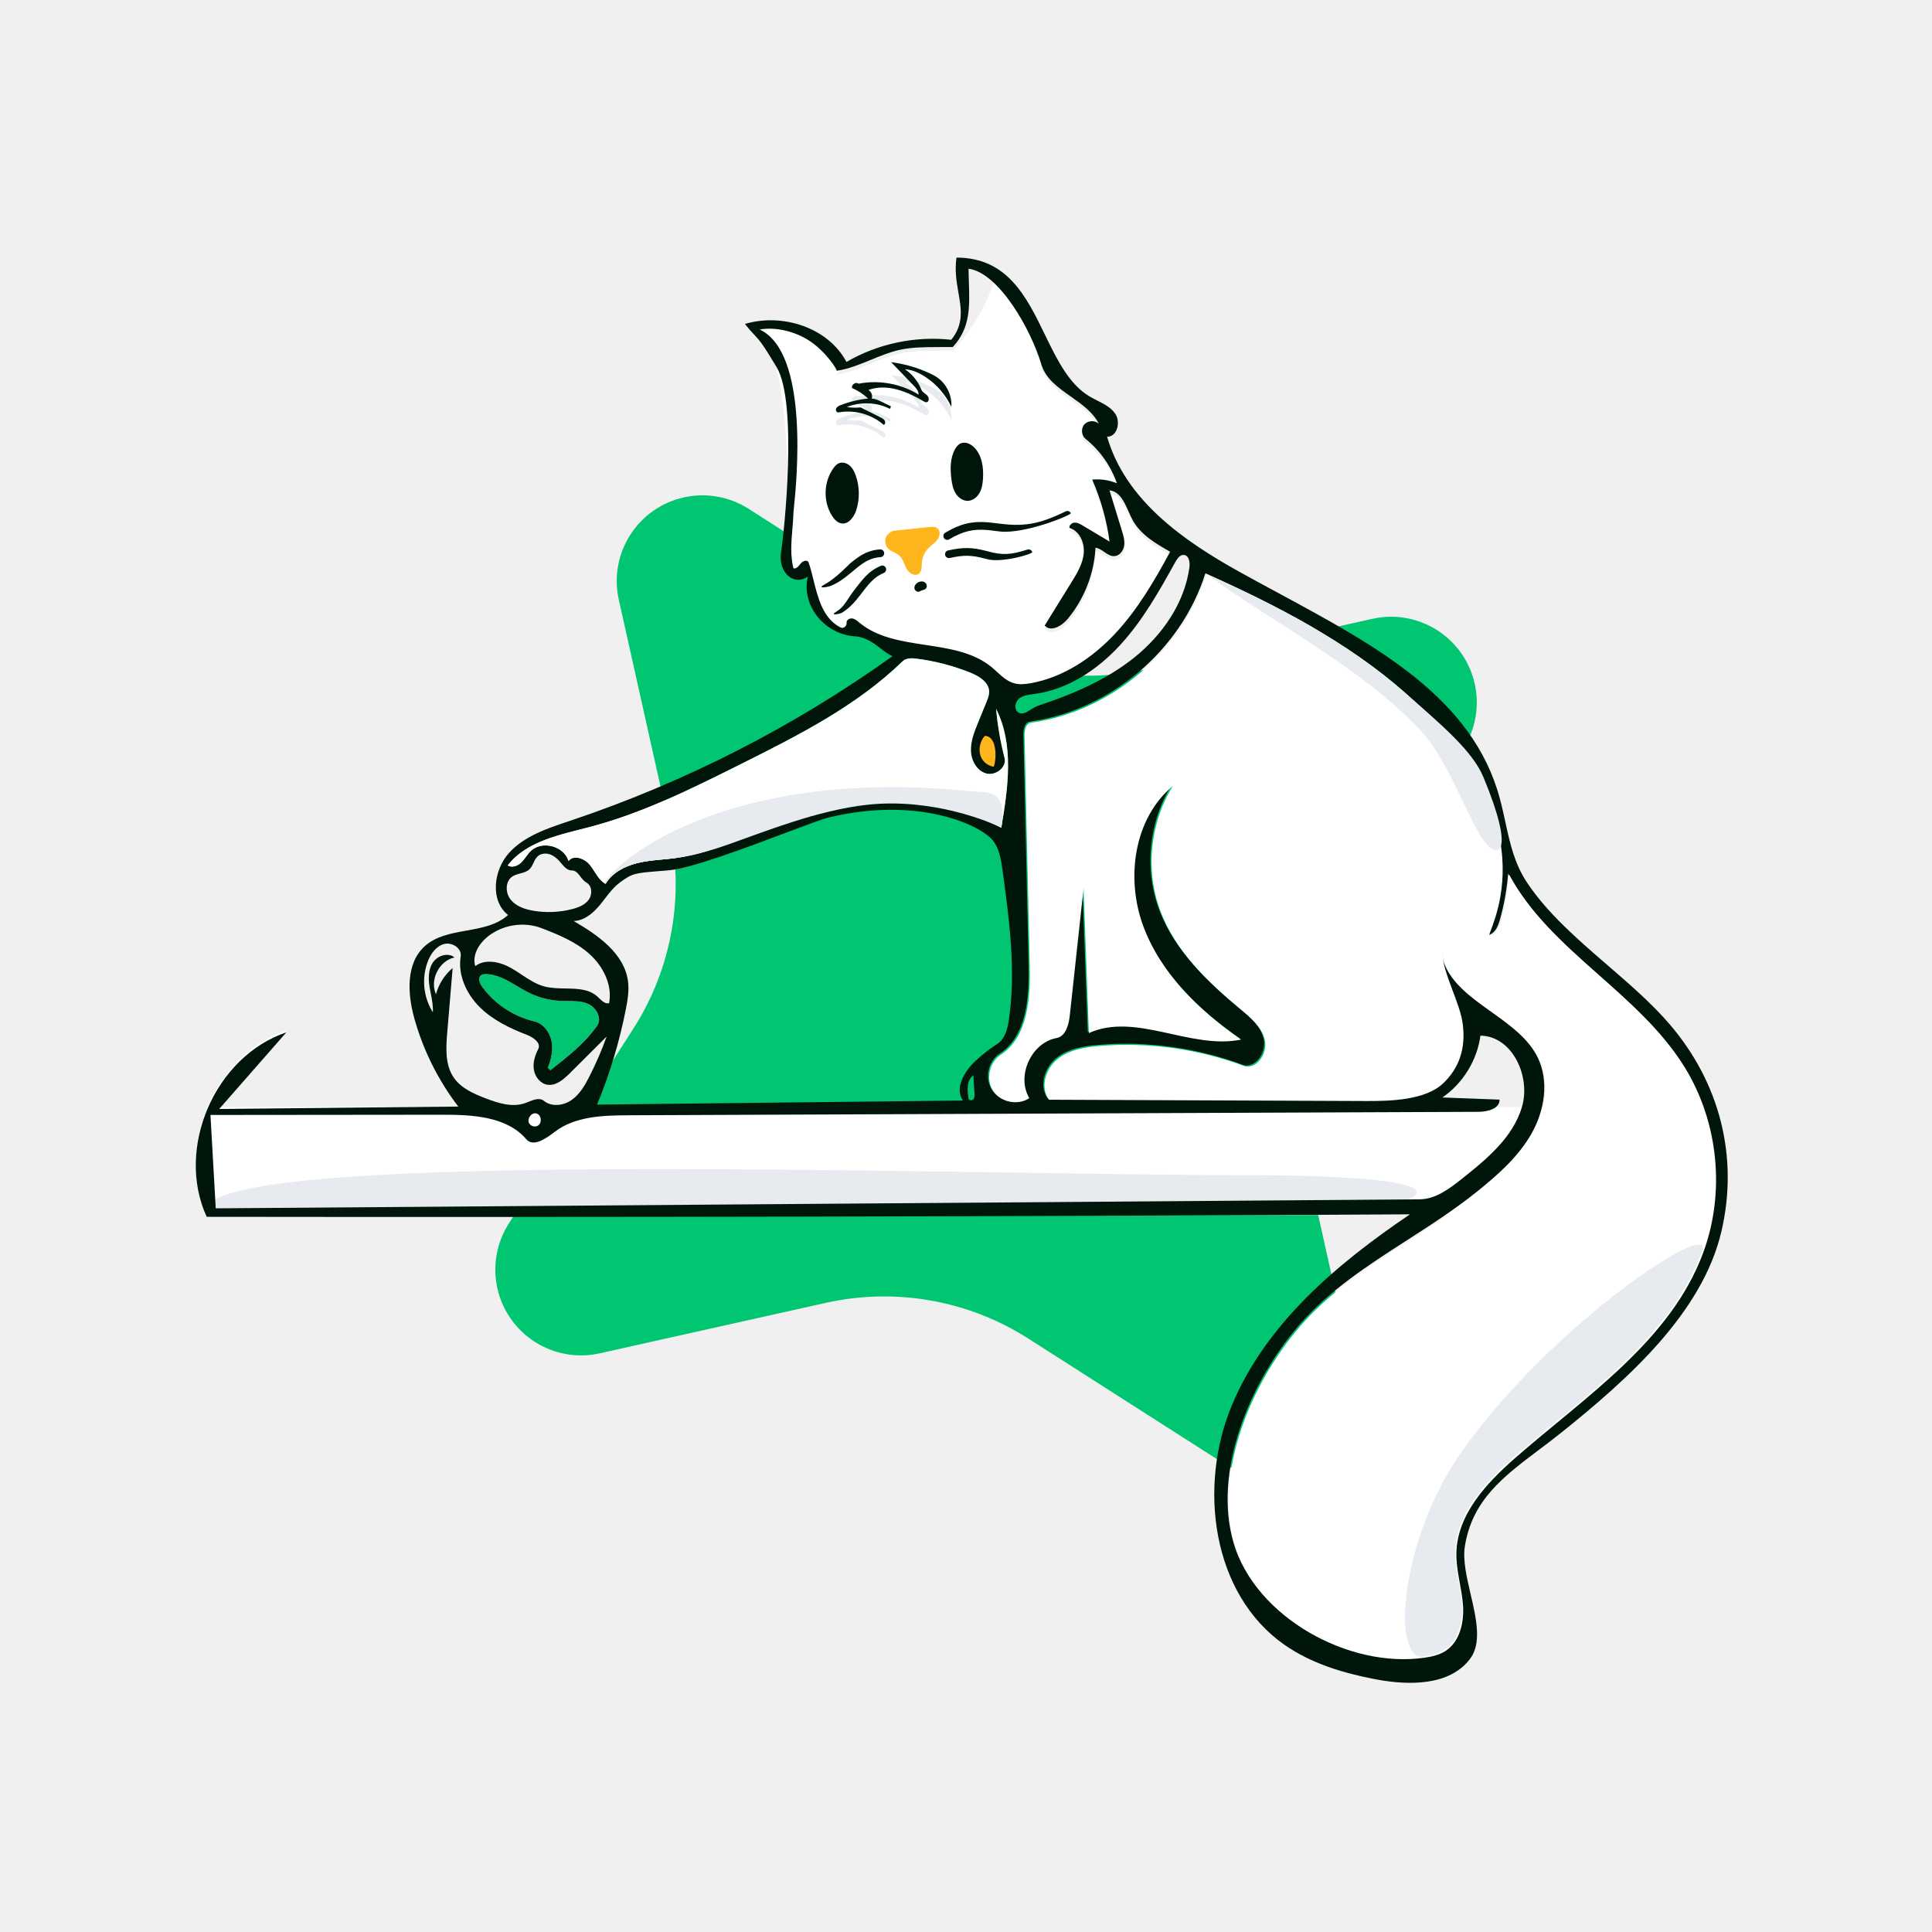
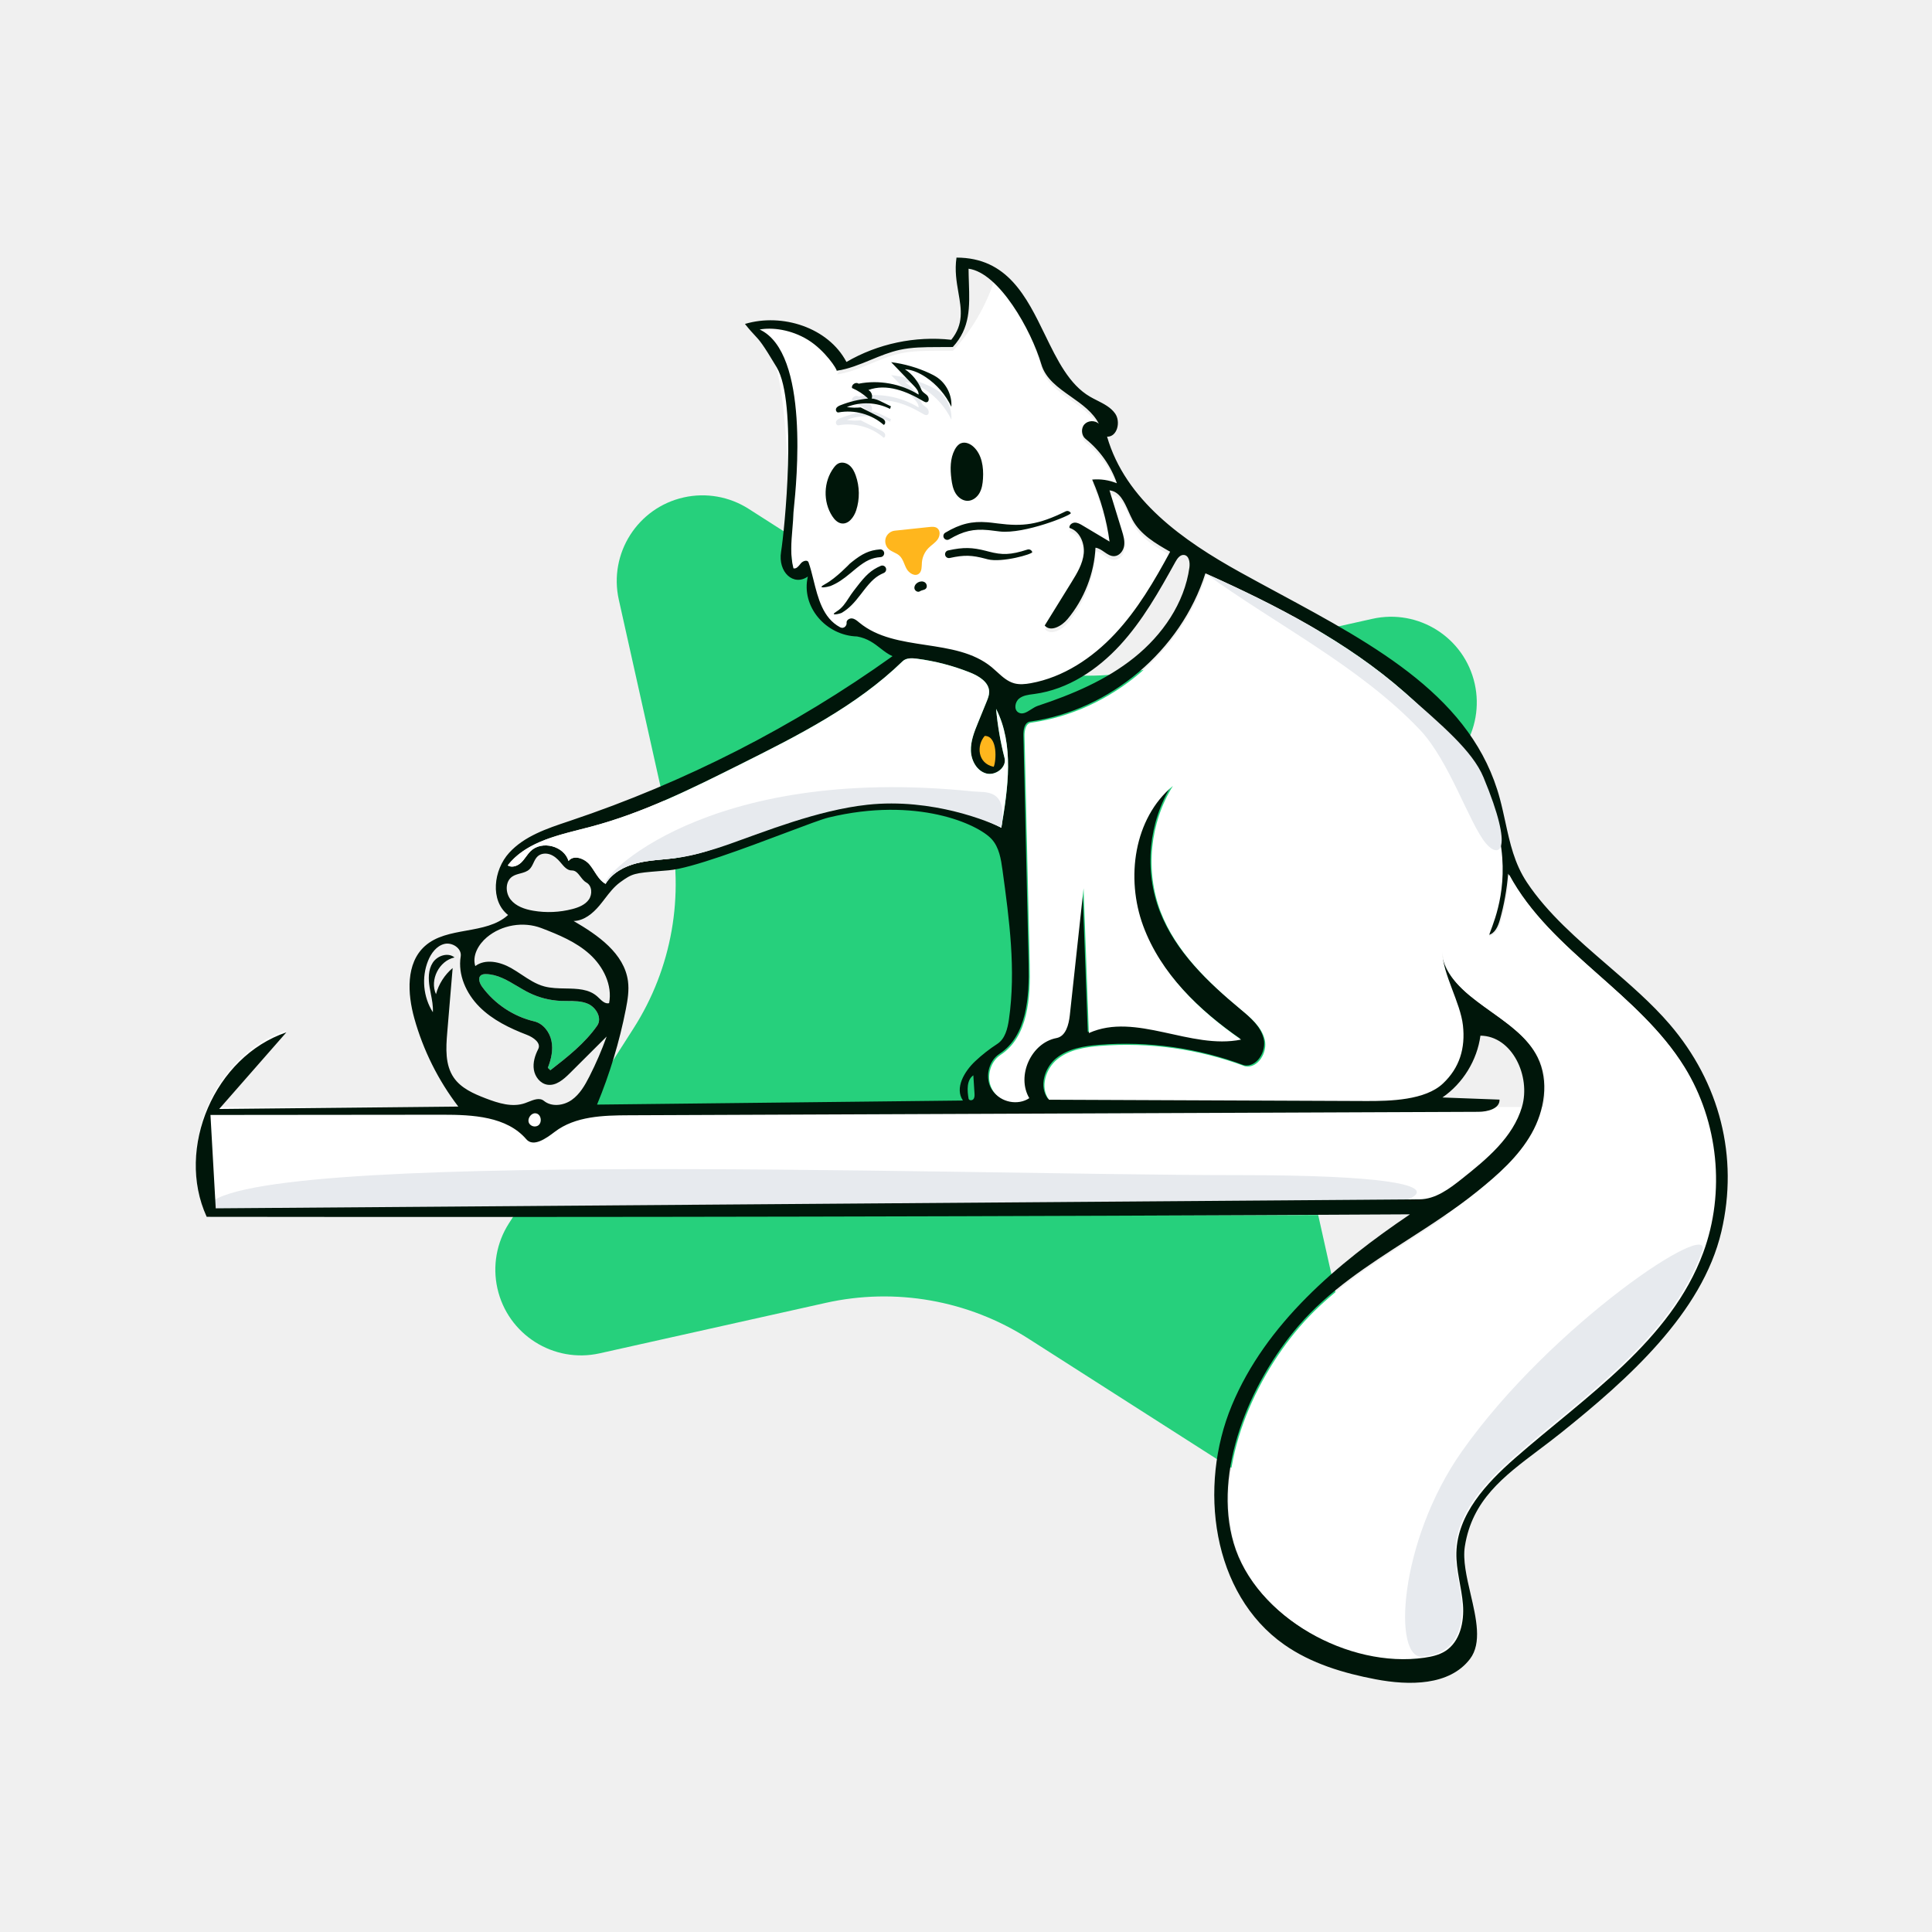
<svg xmlns="http://www.w3.org/2000/svg" width="320" height="320" viewBox="0 0 320 320" fill="none">
  <rect width="320" height="320" fill="none" />
-   <path fill-rule="evenodd" clip-rule="evenodd" d="M91.338 172.402C91.647 173.892 91.302 175.447 90.737 176.859C90.879 176.994 91.02 177.129 91.162 177.263C93.986 175.065 96.854 172.82 98.907 169.889C99.772 168.654 98.751 166.851 97.365 166.256C95.98 165.661 94.404 165.845 92.898 165.781C91.085 165.704 89.29 165.248 87.66 164.45C85.294 163.292 83.123 161.382 80.489 161.343C80.198 161.339 79.887 161.366 79.659 161.545C79.101 161.984 79.442 162.877 79.86 163.449C81.937 166.291 85.049 168.357 88.474 169.166C89.954 169.516 91.03 170.913 91.338 172.402Z" fill="#00C671" />
-   <path fill-rule="evenodd" clip-rule="evenodd" d="M136.772 215.796L99.332 224.152C91.679 225.86 84.091 221.041 82.384 213.388C81.56 209.7 82.242 205.836 84.277 202.651L104.934 170.327C111.294 160.376 113.423 148.299 110.851 136.773L102.495 99.333C100.787 91.68 105.606 84.093 113.258 82.385C116.946 81.562 120.811 82.243 123.995 84.278L156.32 104.935C166.271 111.295 178.347 113.424 189.873 110.852L227.314 102.496C234.966 100.788 242.554 105.607 244.262 113.259C245.085 116.948 244.404 120.812 242.368 123.996L221.711 156.321C215.352 166.272 213.222 178.348 215.795 189.874L224.151 227.315C225.858 234.967 221.04 242.555 213.387 244.263C209.699 245.086 205.835 244.405 202.65 242.37L170.326 221.712C160.374 215.353 148.298 213.223 136.772 215.796Z" fill="#00C671" />
+   <path fill-rule="evenodd" clip-rule="evenodd" d="M91.338 172.402C91.647 173.892 91.302 175.447 90.737 176.859C90.879 176.994 91.02 177.129 91.162 177.263C93.986 175.065 96.854 172.82 98.907 169.889C99.772 168.654 98.751 166.851 97.365 166.256C95.98 165.661 94.404 165.845 92.898 165.781C91.085 165.704 89.29 165.248 87.66 164.45C85.294 163.292 83.123 161.382 80.489 161.343C80.198 161.339 79.887 161.366 79.659 161.545C79.101 161.984 79.442 162.877 79.86 163.449C81.937 166.291 85.049 168.357 88.474 169.166C89.954 169.516 91.03 170.913 91.338 172.402Z" fill="#26D07C" />
+   <path fill-rule="evenodd" clip-rule="evenodd" d="M136.772 215.796L99.332 224.152C91.679 225.86 84.091 221.041 82.384 213.388C81.56 209.7 82.242 205.836 84.277 202.651L104.934 170.327C111.294 160.376 113.423 148.299 110.851 136.773L102.495 99.333C100.787 91.68 105.606 84.093 113.258 82.385C116.946 81.562 120.811 82.243 123.995 84.278L156.32 104.935C166.271 111.295 178.347 113.424 189.873 110.852L227.314 102.496C234.966 100.788 242.554 105.607 244.262 113.259C245.085 116.948 244.404 120.812 242.368 123.996L221.711 156.321C215.352 166.272 213.222 178.348 215.795 189.874L224.151 227.315C225.858 234.967 221.04 242.555 213.387 244.263C209.699 245.086 205.835 244.405 202.65 242.37L170.326 221.712C160.374 215.353 148.298 213.223 136.772 215.796Z" fill="#26D07C" />
  <path d="M268.456 201.22C268.456 201.22 100.667 201.308 34.235 201.22C29.021 189.853 35.581 174.664 47.431 170.667C43.722 174.897 40.014 179.128 36.305 183.359C42.821 183.293 268.456 183.359 268.456 183.359V201.22Z" fill="white" />
  <path fill-rule="evenodd" clip-rule="evenodd" d="M214.342 201.245C131.031 201.277 70.996 201.269 34.237 201.22C29.023 189.853 156.873 194.639 205.353 194.639C253.833 194.639 231.404 201.238 214.342 201.245Z" fill="#E7EAEE" />
  <path fill-rule="evenodd" clip-rule="evenodd" d="M179.646 70.908C180.238 70.233 181.407 70.183 182.054 70.805C179.963 66.663 173.844 65.421 172.529 60.971C170.846 55.274 168.364 49.813 165.177 44.8C163.851 49.729 161.318 54.329 157.861 58.084C156.962 58.088 156.063 58.092 155.163 58.096C153.12 58.105 151.059 58.117 149.064 58.556C145.474 59.346 142.257 61.487 138.62 62.02C138.889 61.682 139.159 61.344 139.428 61.007C139.353 60.658 138.848 60.499 138.587 60.741C138.126 58.909 136.642 57.47 134.959 56.612C133.275 55.754 130.793 54.158 125.824 54.578C131.853 61.326 129.986 89.421 131.469 94.745C131.975 94.88 132.362 94.327 132.691 93.92C133.02 93.512 133.788 93.262 133.966 93.755C135.2 97.178 135.376 102.445 139.161 104.485C139.892 104.878 140.326 104.143 140.269 103.785C140.197 103.327 140.747 102.975 141.205 103.044C141.663 103.114 142.029 103.445 142.386 103.74C148.407 108.712 158.266 106.149 164.294 111.112C165.485 112.093 166.535 113.371 168.021 113.783C168.908 114.03 169.854 113.933 170.76 113.77C176.156 112.803 180.96 109.601 184.708 105.601C188.456 101.6 191.254 96.816 193.859 91.992C191.458 90.633 188.935 89.151 187.631 86.721C186.604 84.805 185.972 82.06 183.811 81.826C184.496 84.052 185.182 86.278 185.867 88.504C186.118 89.319 186.372 90.169 186.239 91.012C186.107 91.854 185.463 92.682 184.611 92.725C183.455 92.783 182.641 91.474 181.493 91.325C181.275 95.631 179.622 99.852 176.857 103.16C175.898 104.308 174.053 105.35 173.08 104.214C174.558 101.827 176.035 99.44 177.513 97.052C178.434 95.565 179.379 94.008 179.548 92.266C179.716 90.525 178.853 88.549 177.179 88.042C177.104 87.581 177.59 87.186 178.056 87.172C178.522 87.158 178.952 87.405 179.352 87.644C180.843 88.533 182.333 89.422 183.824 90.311C183.348 86.777 182.376 83.309 180.944 80.043C182.331 79.912 183.75 80.124 185.038 80.655C184.046 77.785 182.228 75.207 179.857 73.31C179.156 72.748 179.054 71.583 179.646 70.908Z" fill="white" />
  <path fill-rule="evenodd" clip-rule="evenodd" d="M149.878 63.291C151.106 64.104 152.075 65.303 152.612 66.674C152.779 67.1 153.254 67.306 153.574 67.633C153.894 67.961 153.947 68.661 153.499 68.752C153.302 68.792 153.11 68.684 152.938 68.581C150.184 66.937 146.836 65.61 143.832 66.733C144.326 66.985 144.576 67.632 144.379 68.151C144.992 68.173 145.563 68.449 146.114 68.719C146.599 68.957 147.084 69.195 147.569 69.433C147.518 69.576 147.468 69.719 147.417 69.863C145.224 68.746 142.545 68.63 140.264 69.552C141.022 69.668 141.794 69.689 142.558 69.615C143.671 70.176 144.784 70.737 145.897 71.298C146.145 71.423 146.406 71.56 146.545 71.8C146.685 72.04 146.632 72.411 146.373 72.51C144.361 70.736 141.516 69.952 138.88 70.445C138.572 70.502 138.362 70.073 138.493 69.789C138.623 69.504 138.936 69.358 139.227 69.244C140.689 68.668 142.23 68.296 143.792 68.141C143.011 67.416 142.105 66.826 141.127 66.402C140.966 65.851 141.761 65.323 142.206 65.685C145.591 65.022 149.217 65.68 152.152 67.491C152.177 66.915 151.75 66.431 151.35 66.015C150.101 64.717 148.852 63.419 147.603 62.12C149.79 62.397 151.934 63.013 153.935 63.939C154.387 64.148 154.834 64.374 155.244 64.658C156.788 65.727 157.706 67.638 157.576 69.511C156.641 67.535 155.161 65.82 153.343 64.606C152.304 63.912 151.125 63.371 149.878 63.291V63.291Z" fill="#E7EAEE" />
  <path fill-rule="evenodd" clip-rule="evenodd" d="M70.373 156.702C67.206 159.545 67.482 164.575 68.625 168.674C70.096 173.948 72.583 178.937 75.91 183.285L36.305 183.683L47.431 170.991C35.581 174.988 29.021 190.177 34.235 201.544C100.667 201.632 167.099 201.496 233.53 201.136C221.413 209.325 209.667 219.259 204.037 232.756C198.406 246.253 200.738 263.998 212.707 272.401C217.165 275.53 222.519 277.134 227.871 278.148C233.389 279.193 240.072 279.237 243.478 274.771C245.468 272.162 244.517 268.07 243.576 264.022C242.92 261.199 242.269 258.397 242.625 256.137C243.831 248.472 248.991 244.585 254.879 240.15C256.116 239.218 257.385 238.263 258.656 237.242C269.51 228.531 281.953 217.517 285.12 203.965C288.014 191.586 284.829 179.307 276.554 169.656C273.575 166.182 269.912 163.019 266.231 159.841L266.231 159.841C261.284 155.57 256.304 151.27 252.903 146.145C250.827 143.015 250.099 139.669 249.335 136.158C249.06 134.898 248.782 133.617 248.434 132.316C243.973 115.621 228.064 107.036 211.683 98.197C209.609 97.078 207.527 95.954 205.459 94.809C195.979 89.561 186.411 82.842 183.367 72.326C185.046 72.391 185.668 69.868 184.701 68.494C183.982 67.473 182.845 66.898 181.712 66.325C181.321 66.127 180.931 65.93 180.558 65.714C177.096 63.713 175.112 59.631 173.08 55.45C170.027 49.169 166.866 42.667 158.427 42.667C158.109 44.798 158.438 46.696 158.746 48.475C159.223 51.224 159.65 53.686 157.561 56.279C151.581 55.616 145.398 56.924 140.198 59.952C137.192 54.245 129.567 51.807 123.387 53.655C124.17 54.64 124.634 55.134 125.019 55.544L125.019 55.544C125.831 56.409 126.29 56.897 128.648 60.84C132.122 66.65 129.921 88.007 129.371 91.384C128.821 94.76 131.423 97.16 133.803 95.493C132.644 100.498 136.82 105.274 141.956 105.418C143.709 105.731 144.799 106.579 145.829 107.381C146.47 107.88 147.088 108.361 147.828 108.683C131.521 120.347 113.47 129.566 94.461 135.938L94.127 136.05C90.57 137.24 86.853 138.484 84.334 141.248C81.737 144.099 81.127 149.159 84.15 151.554C82.304 153.228 79.778 153.683 77.252 154.138C74.736 154.591 72.219 155.045 70.373 156.702ZM238.823 179.274C235.88 182.055 230.118 182.2 226.069 182.184L173.564 181.969C172.048 179.953 172.986 176.856 174.945 175.267C176.905 173.679 179.543 173.251 182.057 173.052C190.173 172.41 198.427 173.576 206.047 176.441C208.187 176.822 209.812 174.122 209.295 172.011C208.778 169.9 206.98 168.391 205.309 167.002C199.915 162.521 194.626 157.474 192.094 150.935C189.468 144.153 190.23 136.153 194.088 129.988C187.61 135.369 186.25 145.261 189.159 153.164C192.068 161.066 198.456 167.213 205.378 172.009C201.597 172.785 197.673 171.921 193.788 171.067L193.788 171.066C189.08 170.031 184.431 169.008 180.168 170.929L179.289 146.948L177.01 167.968C176.84 169.531 176.348 171.465 174.804 171.755C170.611 172.544 168.125 178.035 170.299 181.707C168.425 182.971 165.567 182.405 164.316 180.523C163.065 178.64 163.651 175.786 165.542 174.548C170.131 171.547 170.494 165.081 170.369 159.6L169.507 121.757C169.486 120.843 169.693 119.642 170.598 119.516C183.846 117.676 195.624 107.722 199.648 94.967C211.389 100.226 223.131 106.29 232.604 114.641C254.284 133.753 248.338 149.644 246.782 153.801C246.51 154.529 246.372 154.898 246.541 154.86C247.622 154.618 248.135 153.401 248.434 152.334C249.133 149.843 249.589 147.283 249.792 144.704C253.369 151.351 259.066 156.401 264.775 161.461C269.992 166.087 275.219 170.721 278.846 176.59C284.44 185.641 285.611 197.289 281.93 207.273C277.582 219.066 267.59 227.315 257.734 235.452C255.366 237.407 253.005 239.356 250.733 241.346C245.977 245.51 241.192 250.671 241.039 256.99C240.998 258.684 241.3 260.353 241.603 262.025C241.817 263.206 242.031 264.389 242.125 265.583C242.35 268.465 241.639 271.744 239.198 273.294C238.169 273.947 236.945 274.216 235.738 274.391C223.229 276.197 207.905 267.732 204.336 255.607C200.835 243.708 206.981 229.029 215.057 219.616C220.074 213.768 226.566 209.589 233.079 205.396C237.05 202.839 241.029 200.278 244.687 197.33C248.115 194.567 251.5 191.589 253.669 187.758C255.838 183.927 256.617 179.057 254.669 175.109C253.072 171.874 249.925 169.627 246.839 167.424C242.959 164.654 239.175 161.953 238.692 157.442C238.751 159.469 239.607 161.739 240.455 163.99L240.455 163.99C241.195 165.952 241.929 167.899 242.124 169.656C242.543 173.429 241.581 176.667 238.823 179.274ZM245.207 171.538C250.477 171.596 253.573 178.268 252.09 183.326C250.608 188.384 246.253 191.984 242.124 195.26C240.052 196.903 237.765 198.627 235.12 198.646L35.733 200.138L34.859 184.671L73.314 184.634C78.288 184.629 83.927 184.914 87.167 188.688C88.345 190.06 90.443 188.566 91.881 187.468C95.286 184.867 99.91 184.74 104.194 184.723L244.881 184.152C246.39 184.146 248.42 183.639 248.37 182.131L238.91 181.776C242.308 179.437 244.652 175.625 245.207 171.538ZM98.891 182.956C101.001 177.859 102.602 172.551 103.663 167.137C103.96 165.617 104.216 164.06 104.014 162.524C103.407 157.914 99.029 154.88 95.008 152.546C96.724 152.512 98.188 151.298 99.29 149.981C99.597 149.615 99.889 149.234 100.182 148.853L100.182 148.852C100.942 147.864 101.701 146.876 102.701 146.145C104.754 144.645 105.082 144.618 109.322 144.27C109.758 144.234 110.236 144.195 110.762 144.151C114.49 143.835 123.507 140.437 130.091 137.957L130.091 137.957L130.092 137.957L130.092 137.956C133.451 136.691 136.176 135.664 137.242 135.407C151.845 131.883 161.967 136.497 164.246 138.983C165.49 140.34 165.795 142.286 166.045 144.11C167.17 152.315 168.294 160.649 167.11 168.846C166.889 170.376 166.48 172.063 165.183 172.904C163.882 173.747 162.656 174.706 161.527 175.768C159.716 177.47 158.087 180.233 159.494 182.282L98.891 182.956ZM182.009 70.197C181.361 69.575 180.193 69.625 179.6 70.3C179.008 70.975 179.111 72.14 179.812 72.701C182.182 74.598 184.001 77.177 184.993 80.046C183.704 79.515 182.286 79.303 180.899 79.434C182.33 82.701 183.303 86.168 183.779 89.703L179.307 87.035C178.906 86.796 178.477 86.55 178.011 86.563C177.544 86.577 177.059 86.973 177.133 87.433C178.808 87.941 179.671 89.916 179.502 91.658C179.334 93.399 178.389 94.956 177.468 96.444L173.035 103.606C174.008 104.741 175.853 103.699 176.812 102.551C179.577 99.243 181.23 95.022 181.448 90.717C181.981 90.786 182.442 91.105 182.899 91.422C183.425 91.786 183.946 92.147 184.565 92.116C185.417 92.073 186.061 91.246 186.194 90.403C186.327 89.561 186.073 88.71 185.822 87.895L183.766 81.217C185.442 81.399 186.198 83.091 186.932 84.736C187.145 85.211 187.355 85.682 187.586 86.112C188.89 88.543 191.413 90.025 193.813 91.384C191.208 96.207 188.41 100.991 184.662 104.992C180.915 108.993 176.11 112.194 170.714 113.162C169.808 113.324 168.863 113.421 167.976 113.175C166.864 112.866 165.997 112.074 165.133 111.284L165.132 111.284L165.132 111.283L165.132 111.283L165.132 111.283C164.84 111.017 164.549 110.751 164.249 110.503C161.236 108.023 157.268 107.423 153.299 106.822C149.326 106.22 145.353 105.619 142.341 103.132L142.255 103.061C141.924 102.785 141.581 102.499 141.159 102.436C140.701 102.366 140.152 102.719 140.224 103.176C140.281 103.534 139.846 104.27 139.116 103.876C136.299 102.358 135.481 99.053 134.738 96.051L134.738 96.051L134.738 96.051L134.738 96.051L134.738 96.051C134.483 95.018 134.236 94.022 133.92 93.146C133.742 92.654 132.974 92.904 132.645 93.311C132.626 93.334 132.607 93.358 132.588 93.383L132.565 93.411C132.254 93.802 131.889 94.26 131.423 94.136C130.868 92.094 131.061 89.785 131.249 87.551C131.325 86.642 131.4 85.745 131.423 84.883C131.425 84.806 131.449 84.572 131.487 84.206L131.487 84.204L131.487 84.201L131.487 84.201C131.918 79.997 134.123 58.441 125.823 54.578C127.797 54.189 130.981 54.549 133.803 56.279C136.658 58.031 138.71 61.241 138.574 61.411C140.546 61.122 142.395 60.361 144.246 59.598C145.809 58.954 147.375 58.309 149.019 57.947C151.014 57.508 153.075 57.497 155.118 57.488L157.816 57.475C160.722 54.318 160.61 50.859 160.48 46.847C160.455 46.088 160.43 45.309 160.424 44.508C165.461 45.169 170.801 54.665 172.484 60.362C173.187 62.742 175.263 64.204 177.363 65.683C179.19 66.97 181.036 68.269 182.009 70.197ZM96.15 137.371L96.151 137.371L96.153 137.371L96.156 137.37L96.157 137.369C96.731 137.224 97.302 137.079 97.865 136.93C106.519 134.64 114.596 130.611 122.602 126.608C132.142 121.839 141.845 116.956 149.498 109.528C150.089 108.954 151.028 108.994 151.845 109.099C154.868 109.489 157.842 110.261 160.672 111.39C162.156 111.982 163.824 112.998 163.835 114.596C163.838 115.158 163.623 115.696 163.41 116.216L161.985 119.71C161.377 121.2 160.758 122.746 160.811 124.355C160.863 125.963 161.777 127.661 163.325 128.103C164.872 128.545 166.784 127.105 166.384 125.546C165.7 122.876 165.231 120.151 164.984 117.406C168 123.378 166.96 130.504 165.848 137.101C161.857 134.998 157.679 133.25 153.379 131.883C151.903 131.414 150.247 131 148.852 131.675C145.437 133.326 139.008 133.766 138.375 133.323C137.742 132.879 136.876 133.093 136.146 133.349C134.972 133.762 132.734 134.634 130.061 135.677L130.059 135.677L130.059 135.677L130.058 135.677L130.058 135.677L130.058 135.678C123.495 138.236 114.309 141.818 111.78 142.138C111.114 142.222 110.444 142.285 109.775 142.347L109.775 142.347C108.327 142.482 106.88 142.617 105.473 142.973C103.415 143.494 101.387 144.572 100.298 146.394C99.484 145.947 98.976 145.155 98.465 144.36C98.219 143.976 97.972 143.59 97.689 143.243C96.822 142.174 95 141.514 94.168 142.611C93.438 140.115 89.742 139.151 87.886 140.973C87.6 141.255 87.36 141.579 87.121 141.903C86.872 142.241 86.624 142.578 86.322 142.867C85.729 143.433 84.781 143.783 84.093 143.336C86.903 139.719 91.633 138.518 96.15 137.371ZM86.991 182.705C84.871 183.468 82.532 182.725 80.429 181.917C78.441 181.153 76.365 180.242 75.158 178.488C73.704 176.377 73.861 173.591 74.075 171.037L74.972 160.338C73.642 161.457 72.665 162.99 72.212 164.668C71.137 162.296 72.736 159.129 75.283 158.585C74.207 157.694 72.436 158.279 71.677 159.451C70.917 160.624 70.934 162.134 71.156 163.513C71.216 163.885 71.289 164.257 71.362 164.628C71.559 165.634 71.757 166.64 71.696 167.658C70.098 165.16 69.793 161.881 70.904 159.131C71.407 157.886 72.299 156.667 73.603 156.346C74.907 156.026 76.521 157.091 76.305 158.417C75.81 161.455 77.227 164.573 79.399 166.754C81.572 168.934 84.418 170.308 87.291 171.411C88.349 171.818 89.664 172.748 89.148 173.756C88.61 174.81 88.238 176.002 88.423 177.17C88.608 178.339 89.464 179.455 90.63 179.657C92.067 179.905 93.346 178.792 94.379 177.763L100.482 171.682C99.669 173.942 98.715 176.151 97.627 178.293C96.882 179.759 96.03 181.245 94.684 182.19C93.337 183.134 91.365 183.38 90.092 182.339C89.382 181.759 88.414 182.145 87.512 182.504C87.335 182.575 87.16 182.644 86.991 182.705ZM86.387 161.427L86.386 161.427C85.817 161.05 85.247 160.672 84.657 160.339C82.828 159.307 80.399 158.752 78.72 160.013C78.182 158.281 79.246 156.42 80.634 155.252C83.089 153.185 86.688 152.579 89.685 153.727C92.526 154.817 95.41 156.002 97.667 158.043C99.924 160.084 101.466 163.17 100.887 166.157C100.252 166.312 99.722 165.802 99.227 165.326C99.133 165.235 99.04 165.145 98.947 165.062C97.544 163.792 95.618 163.758 93.656 163.723C92.463 163.701 91.257 163.68 90.146 163.38C88.773 163.01 87.581 162.219 86.387 161.427ZM90.738 176.86C91.303 175.447 91.648 173.892 91.339 172.403C91.031 170.913 89.955 169.517 88.475 169.167C85.05 168.357 81.937 166.291 79.861 163.45C79.443 162.877 79.102 161.984 79.659 161.546C79.888 161.366 80.199 161.339 80.49 161.343C82.365 161.371 84.006 162.348 85.649 163.326C86.314 163.721 86.979 164.117 87.661 164.451C89.29 165.248 91.086 165.704 92.899 165.781C93.262 165.796 93.629 165.797 93.996 165.798H93.997C95.154 165.802 96.314 165.805 97.366 166.256C98.751 166.851 99.773 168.654 98.908 169.889C96.855 172.821 93.987 175.065 91.162 177.264L90.738 176.86ZM194.683 93.069C194.998 92.499 195.466 91.846 196.112 91.919C196.949 92.014 197.118 93.157 197.003 93.992C196.187 99.914 192.522 105.179 187.858 108.919C183.194 112.659 177.583 115.027 171.907 116.904C171.517 117.033 171.135 117.276 170.759 117.515C170.042 117.971 169.349 118.412 168.676 118.008C167.9 117.543 168.098 116.266 168.804 115.7C169.445 115.187 170.298 115.077 171.12 114.971L171.122 114.97C171.206 114.96 171.289 114.949 171.371 114.938C176.859 114.199 181.76 110.943 185.509 106.868C189.258 102.793 192.001 97.914 194.683 93.069ZM92.928 142.953C93.422 143.542 93.967 144.191 94.717 144.174C95.348 144.161 95.742 144.673 96.149 145.204C96.438 145.581 96.734 145.967 97.127 146.181C98.067 146.693 98.147 148.12 97.53 148.995C96.914 149.869 95.843 150.295 94.807 150.566C92.696 151.117 90.466 151.213 88.315 150.843C86.912 150.602 85.457 150.109 84.573 148.994C83.689 147.878 83.664 146.005 84.835 145.195C85.226 144.924 85.698 144.798 86.166 144.673C86.726 144.523 87.281 144.374 87.692 143.983C87.997 143.692 88.18 143.305 88.363 142.918C88.554 142.513 88.745 142.108 89.076 141.816C89.612 141.343 90.424 141.279 91.099 141.515C91.773 141.751 92.328 142.246 92.791 142.79C92.836 142.843 92.882 142.898 92.928 142.953ZM88.974 186.501C88.757 186.586 88.512 186.6 88.287 186.54C88.069 186.481 87.871 186.353 87.727 186.179C87.143 185.471 87.957 184.192 88.846 184.421C89.734 184.651 89.828 186.164 88.974 186.501ZM161.223 182.06C161.007 182.319 160.479 182.292 160.423 181.959C160.193 180.591 160.083 178.908 161.215 178.106L161.407 181.091C161.428 181.428 161.439 181.801 161.223 182.06ZM149.877 61.158C151.105 61.971 152.074 63.169 152.611 64.541C152.72 64.82 152.962 65.005 153.205 65.191C153.334 65.289 153.462 65.387 153.573 65.5C153.893 65.828 153.946 66.527 153.497 66.619C153.301 66.659 153.108 66.551 152.936 66.448C150.183 64.804 146.835 63.477 143.831 64.599C144.325 64.852 144.574 65.499 144.377 66.017C144.99 66.04 145.562 66.315 146.113 66.586L147.568 67.3L147.415 67.729C145.222 66.613 142.544 66.496 140.262 67.419C141.021 67.534 141.793 67.555 142.556 67.482L145.896 69.165C146.143 69.29 146.405 69.427 146.544 69.667C146.683 69.906 146.63 70.278 146.371 70.377C144.36 68.603 141.515 67.819 138.879 68.311C138.571 68.369 138.361 67.94 138.491 67.655C138.622 67.371 138.935 67.225 139.226 67.11C140.687 66.535 142.228 66.163 143.791 66.008C143.009 65.283 142.104 64.692 141.126 64.269C140.965 63.718 141.76 63.19 142.205 63.552C145.59 62.888 149.216 63.547 152.151 65.358C152.176 64.782 151.749 64.297 151.349 63.882L147.602 59.987C149.789 60.264 151.933 60.88 153.934 61.806C154.386 62.015 154.833 62.241 155.243 62.525C156.787 63.593 157.705 65.505 157.575 67.378C156.64 65.401 155.16 63.686 153.342 62.472C152.302 61.778 151.124 61.238 149.877 61.158ZM157.582 79.346C157.369 77.693 157.36 75.93 158.146 74.461C158.381 74.022 158.707 73.599 159.17 73.415C159.879 73.133 160.694 73.493 161.253 74.012C162.639 75.299 162.934 77.384 162.815 79.272C162.764 80.092 162.643 80.931 162.241 81.648C161.839 82.365 161.103 82.942 160.282 82.954C159.456 82.966 158.703 82.408 158.274 81.703C157.845 80.999 157.687 80.165 157.582 79.346ZM137.849 85.495C136.29 83.109 136.395 79.752 138.1 77.469C138.304 77.196 138.535 76.931 138.838 76.775C139.428 76.472 140.181 76.655 140.692 77.078C141.203 77.501 141.51 78.121 141.733 78.746C142.391 80.598 142.419 82.668 141.809 84.536C141.439 85.669 140.522 86.895 139.348 86.69C138.7 86.577 138.209 86.045 137.849 85.495ZM152.823 97.749C153.011 97.697 153.197 97.645 153.335 97.513C153.627 97.234 153.524 96.694 153.193 96.462C152.861 96.231 152.395 96.271 152.042 96.467C151.684 96.666 151.399 97.058 151.46 97.463C151.52 97.868 152.038 98.171 152.371 97.932C152.503 97.838 152.664 97.793 152.823 97.749ZM157.032 91.171C159.621 90.597 161.067 90.67 163.288 91.236L163.756 91.358C165.972 91.936 167.356 91.939 170.168 91.027C170.504 90.918 170.865 91.103 170.974 91.439C171.083 91.775 165.951 93.233 163.606 92.641L163.173 92.528C161.013 91.961 159.757 91.878 157.309 92.42C156.964 92.497 156.622 92.279 156.546 91.934C156.47 91.589 156.687 91.247 157.032 91.171ZM177.361 84.99C177.205 84.672 176.822 84.542 176.505 84.698C171.95 86.94 169.426 87.232 165.273 86.702L164.225 86.572C164.105 86.558 164 86.547 163.89 86.537L163.516 86.503C161.043 86.309 159.082 86.728 156.567 88.231C156.263 88.412 156.164 88.805 156.345 89.109C156.527 89.412 156.92 89.511 157.223 89.33C159.564 87.932 161.292 87.585 163.602 87.795C163.755 87.809 163.882 87.822 164.031 87.838L165.567 88.027C169.693 88.506 177.518 85.307 177.361 84.99ZM145.763 90.998C146.116 90.973 146.422 91.238 146.447 91.591C146.472 91.943 146.207 92.249 145.854 92.275C144.395 92.378 143.39 92.875 141.882 94.09L141.336 94.541L141.189 94.665L140.949 94.865C139.619 95.974 138.733 96.578 137.559 97.06C137.232 97.194 134.973 97.653 136.724 96.71C138.474 95.768 140.755 93.359 140.755 93.359L141.089 93.085C142.782 91.723 143.993 91.124 145.763 90.998ZM146.724 94.06C146.585 93.735 146.209 93.584 145.884 93.722C144.277 94.408 143.373 95.284 141.853 97.274L141.383 97.884C141.076 98.278 140.818 98.675 140.568 99.06C140.016 99.91 139.502 100.702 138.573 101.274C137.223 102.104 139.152 101.669 139.453 101.484C140.652 100.746 141.43 99.933 142.643 98.348L142.995 97.888C144.312 96.18 145.081 95.457 146.386 94.9C146.711 94.761 146.862 94.385 146.724 94.06Z" fill="#00160A" />
  <path fill-rule="evenodd" clip-rule="evenodd" d="M148.965 92.027C148.441 91.555 147.681 91.41 147.169 90.925C146.684 90.465 146.499 89.716 146.713 89.083C146.928 88.45 147.531 87.967 148.195 87.897C150.101 87.695 152.007 87.493 153.913 87.291C154.366 87.243 154.866 87.207 155.232 87.476C155.792 87.888 155.704 88.787 155.299 89.352C154.895 89.917 154.271 90.281 153.784 90.776C153.156 91.414 152.763 92.278 152.696 93.171C152.646 93.834 152.718 94.624 152.193 95.031C151.534 95.543 150.558 94.938 150.155 94.208C149.751 93.478 149.585 92.585 148.965 92.027H148.965Z" fill="#FFB61D" />
  <path fill-rule="evenodd" clip-rule="evenodd" d="M226.255 182.364C230.304 182.38 236.066 182.235 239.008 179.454C241.767 176.847 242.728 173.609 242.309 169.837C241.891 166.064 238.989 161.416 238.878 157.622C239.745 165.721 251.25 167.986 254.854 175.289C256.803 179.237 256.024 184.108 253.855 187.939C251.686 191.77 248.301 194.748 244.873 197.51C235.216 205.293 223.319 210.383 215.243 219.796C207.167 229.209 201.02 243.889 204.522 255.787C208.091 267.912 223.415 276.377 235.924 274.571C237.131 274.396 238.355 274.127 239.384 273.474C241.825 271.924 242.536 268.645 242.31 265.763C242.085 262.881 241.154 260.061 241.224 257.171C241.378 250.851 246.163 245.691 250.919 241.526C262.647 231.256 276.723 222.08 282.116 207.453C285.796 197.47 284.625 185.821 279.032 176.77C271.436 164.479 256.825 157.606 249.977 144.884C249.775 147.463 249.319 150.023 248.62 152.515C248.321 153.581 247.808 154.798 246.727 155.04C245.592 155.294 258.268 137.281 232.79 114.821C223.317 106.47 211.574 100.406 199.834 95.147C195.81 107.902 184.032 117.856 170.784 119.696C169.879 119.822 169.672 121.023 169.693 121.937C169.98 134.551 170.267 147.166 170.555 159.78C170.679 165.262 170.316 171.727 165.728 174.728C163.837 175.966 163.25 178.82 164.501 180.703C165.752 182.586 168.611 183.151 170.484 181.887C168.311 178.216 170.796 172.724 174.989 171.935C176.534 171.645 177.026 169.711 177.196 168.148C177.955 161.142 178.715 154.135 179.474 147.128C179.767 155.122 180.06 163.115 180.353 171.109C188.135 167.603 197.202 173.904 205.563 172.19C198.641 167.394 192.253 161.246 189.344 153.344C186.435 145.441 187.796 135.549 194.274 130.168C190.415 136.333 189.654 144.333 192.279 151.115C194.811 157.655 200.1 162.701 205.494 167.182C207.166 168.571 208.964 170.08 209.481 172.191C209.998 174.302 208.373 177.002 206.233 176.622C198.613 173.756 190.359 172.59 182.243 173.232C179.729 173.432 177.091 173.859 175.131 175.447C173.172 177.036 172.234 180.133 173.75 182.149C191.252 182.221 208.754 182.292 226.255 182.364Z" fill="white" />
  <path fill-rule="evenodd" clip-rule="evenodd" d="M235.738 274.391C236.945 274.216 238.169 273.947 239.198 273.294C241.639 271.744 242.35 268.465 242.124 265.583C241.899 262.701 240.968 259.881 241.038 256.99C241.192 250.67 245.977 245.51 250.733 241.346C262.461 231.075 276.537 221.9 281.93 207.273C284.089 201.416 256.978 219.325 242.124 240.41C231.658 255.267 230.567 275.137 235.738 274.391Z" fill="#E7EAEE" />
  <path fill-rule="evenodd" clip-rule="evenodd" d="M245.712 128.746C243.874 124.32 238.751 120.06 232.605 114.641C223.131 106.29 211.389 100.226 199.648 94.967C211.161 103.353 225.196 110.353 235.183 120.879C240.05 126.009 243.343 136.348 246.095 139.67C248.202 142.214 250.953 141.367 245.712 128.746Z" fill="#E7EAEE" />
  <path fill-rule="evenodd" clip-rule="evenodd" d="M164.59 127.01C165.008 126.098 165.301 121.891 163.102 121.891C161.73 123.449 161.871 126.437 164.59 127.01Z" fill="#FFB61D" />
  <path fill-rule="evenodd" clip-rule="evenodd" d="M97.866 136.929C92.873 138.251 87.262 139.257 84.094 143.336C84.781 143.782 85.73 143.433 86.322 142.867C86.915 142.3 87.302 141.547 87.887 140.973C89.743 139.151 93.438 140.114 94.168 142.611C95 141.514 96.822 142.174 97.69 143.242C98.558 144.311 99.092 145.73 100.298 146.394C101.387 144.572 103.416 143.493 105.474 142.973C107.531 142.452 109.675 142.404 111.78 142.138C115.34 141.687 118.819 140.599 122.002 138.942C121.808 139.339 134.996 133.62 147.064 132.791C155.876 132.186 164.164 136.213 165.849 137.101C166.961 130.504 168.001 123.378 164.985 117.406C165.232 120.151 165.7 122.876 166.385 125.546C166.785 127.105 164.873 128.545 163.325 128.103C161.778 127.661 160.864 125.963 160.811 124.354C160.759 122.746 161.378 121.2 161.986 119.709C162.461 118.545 162.936 117.38 163.411 116.216C163.623 115.695 163.839 115.158 163.835 114.595C163.825 112.998 162.157 111.982 160.673 111.39C157.842 110.26 154.869 109.489 151.846 109.099C151.028 108.994 150.09 108.954 149.499 109.528C141.846 116.956 132.142 121.839 122.603 126.608C114.596 130.61 106.52 134.64 97.866 136.929Z" fill="white" />
  <path fill-rule="evenodd" clip-rule="evenodd" d="M100.3 146.394C101.389 144.572 103.418 143.493 105.476 142.973C107.533 142.452 109.677 142.404 111.782 142.138C112.604 142.034 115.978 141.501 120.357 139.964C126.689 137.743 135.381 134.196 143.663 133.293C154.473 132.115 164.112 136.185 165.851 137.101C166.963 130.504 163.202 131.296 161.184 131.087C116.551 126.477 99.094 145.73 100.3 146.394Z" fill="#E7EAEE" />
</svg>
